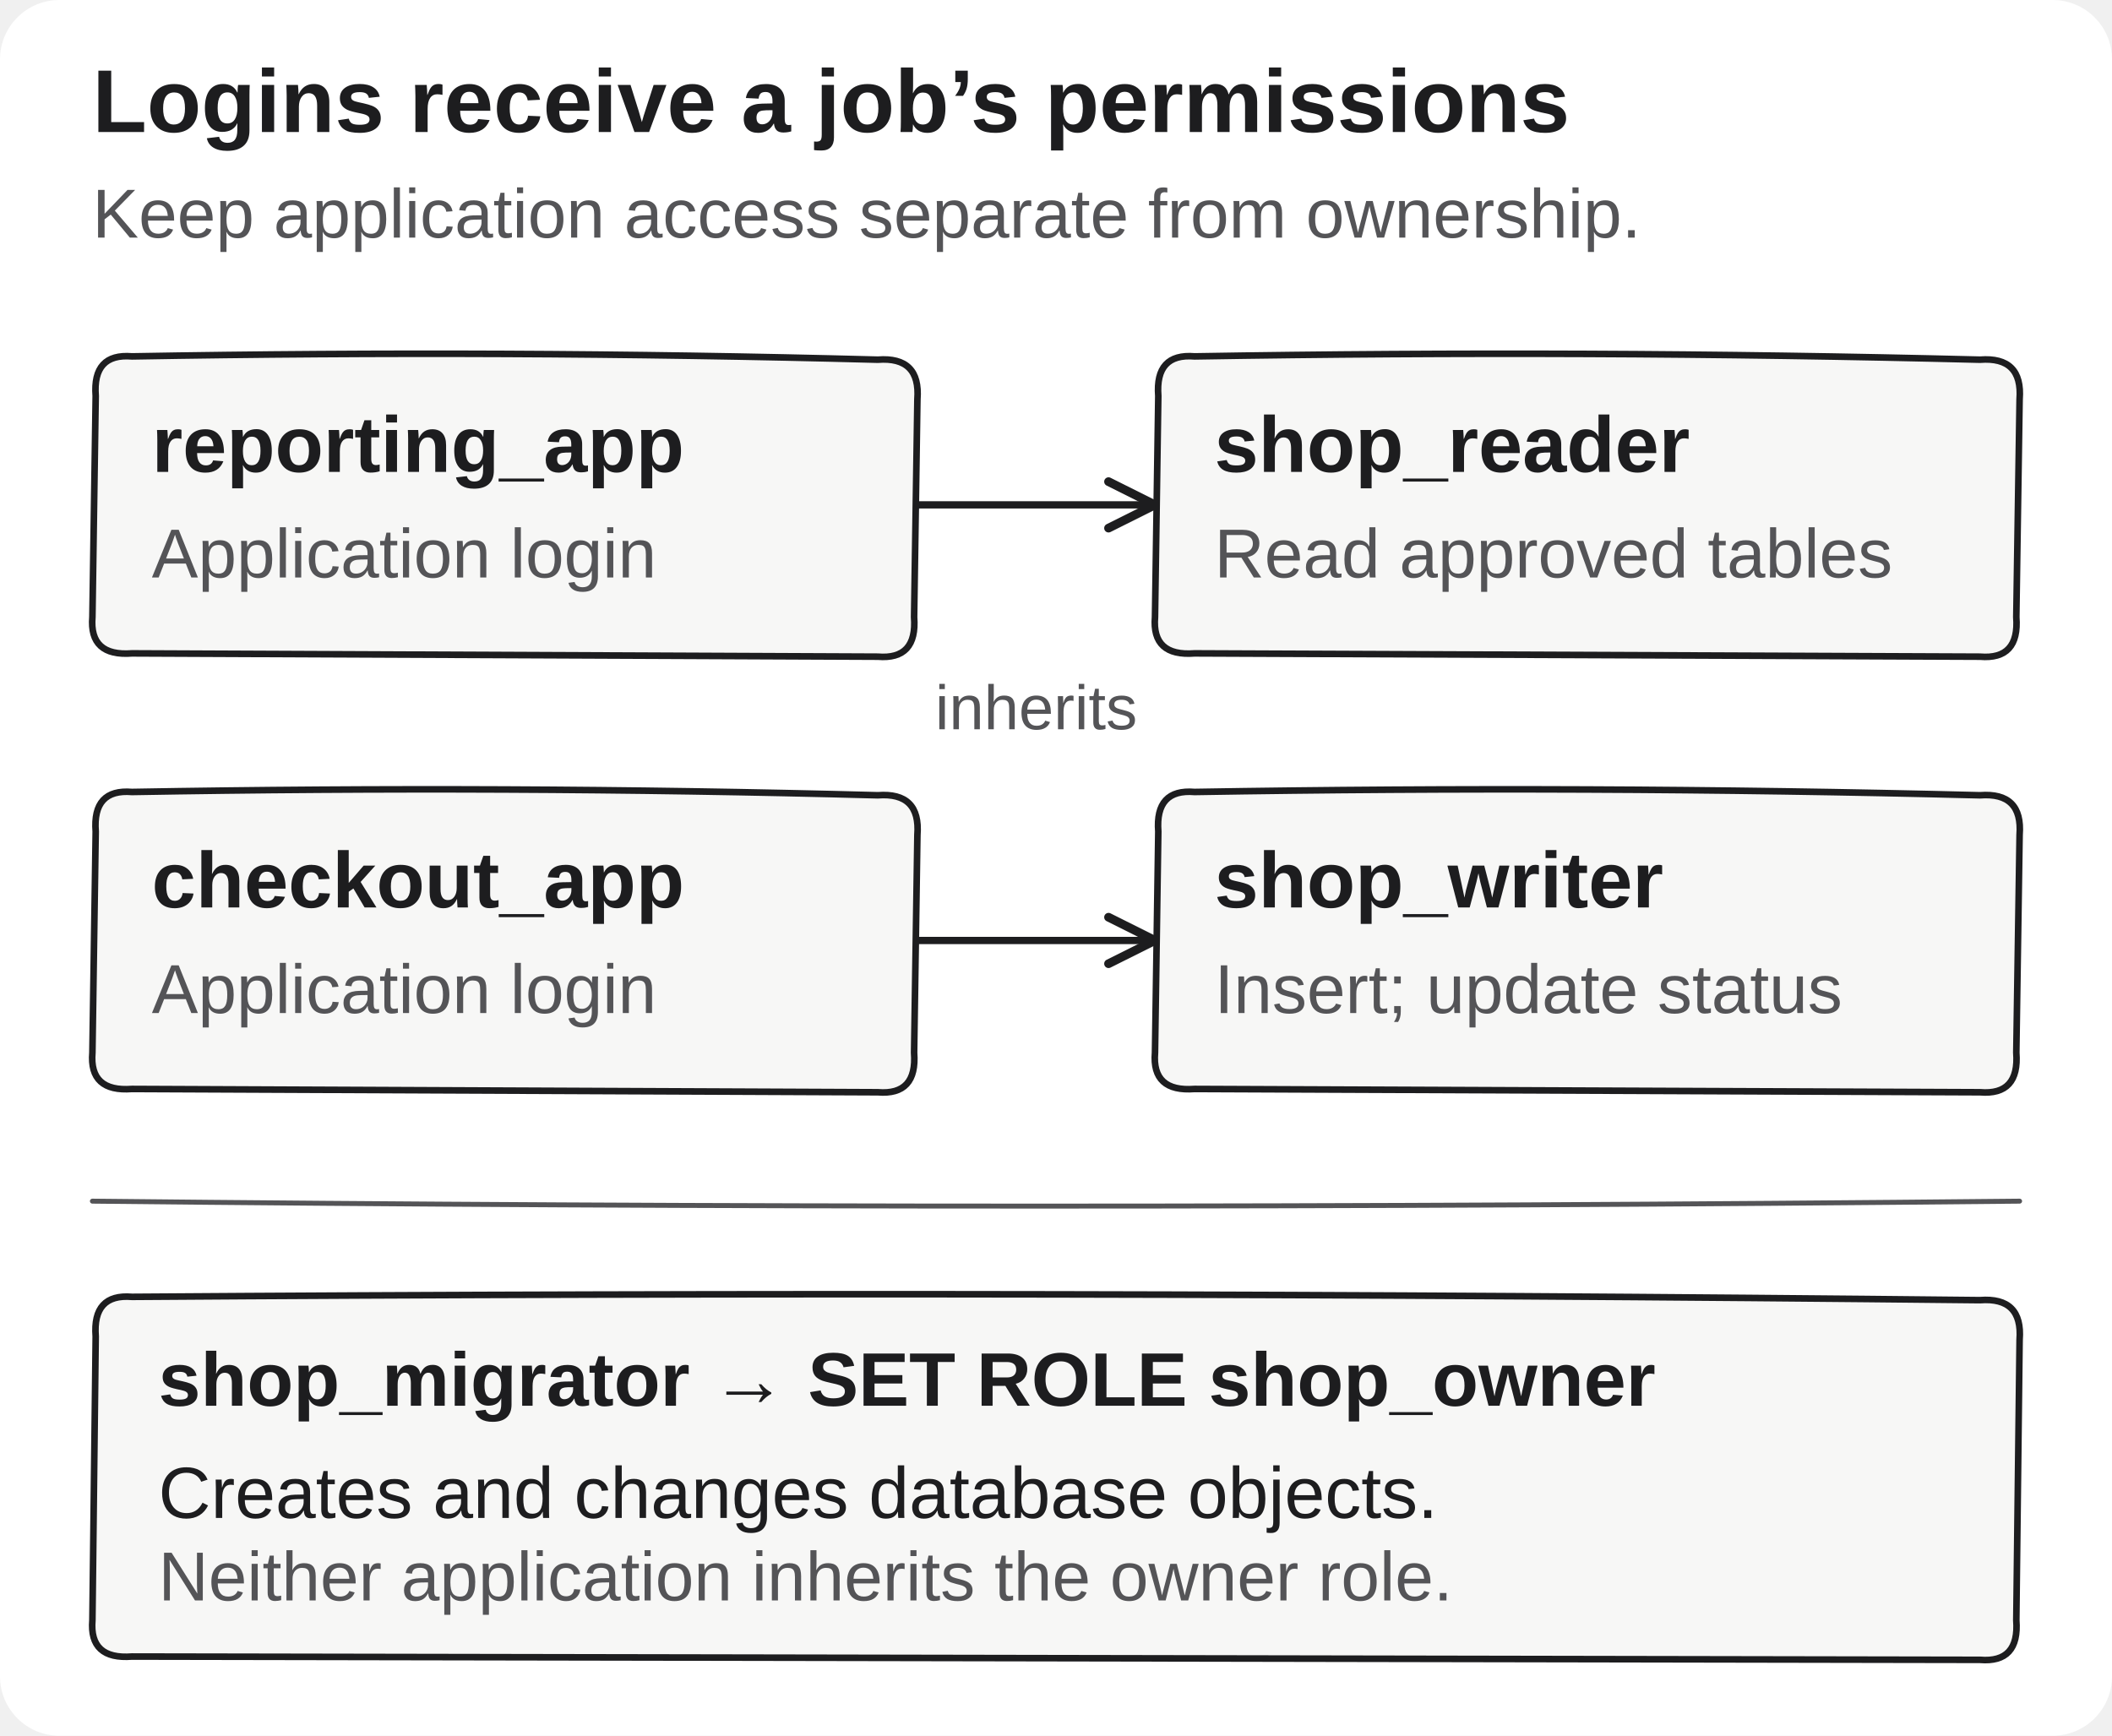
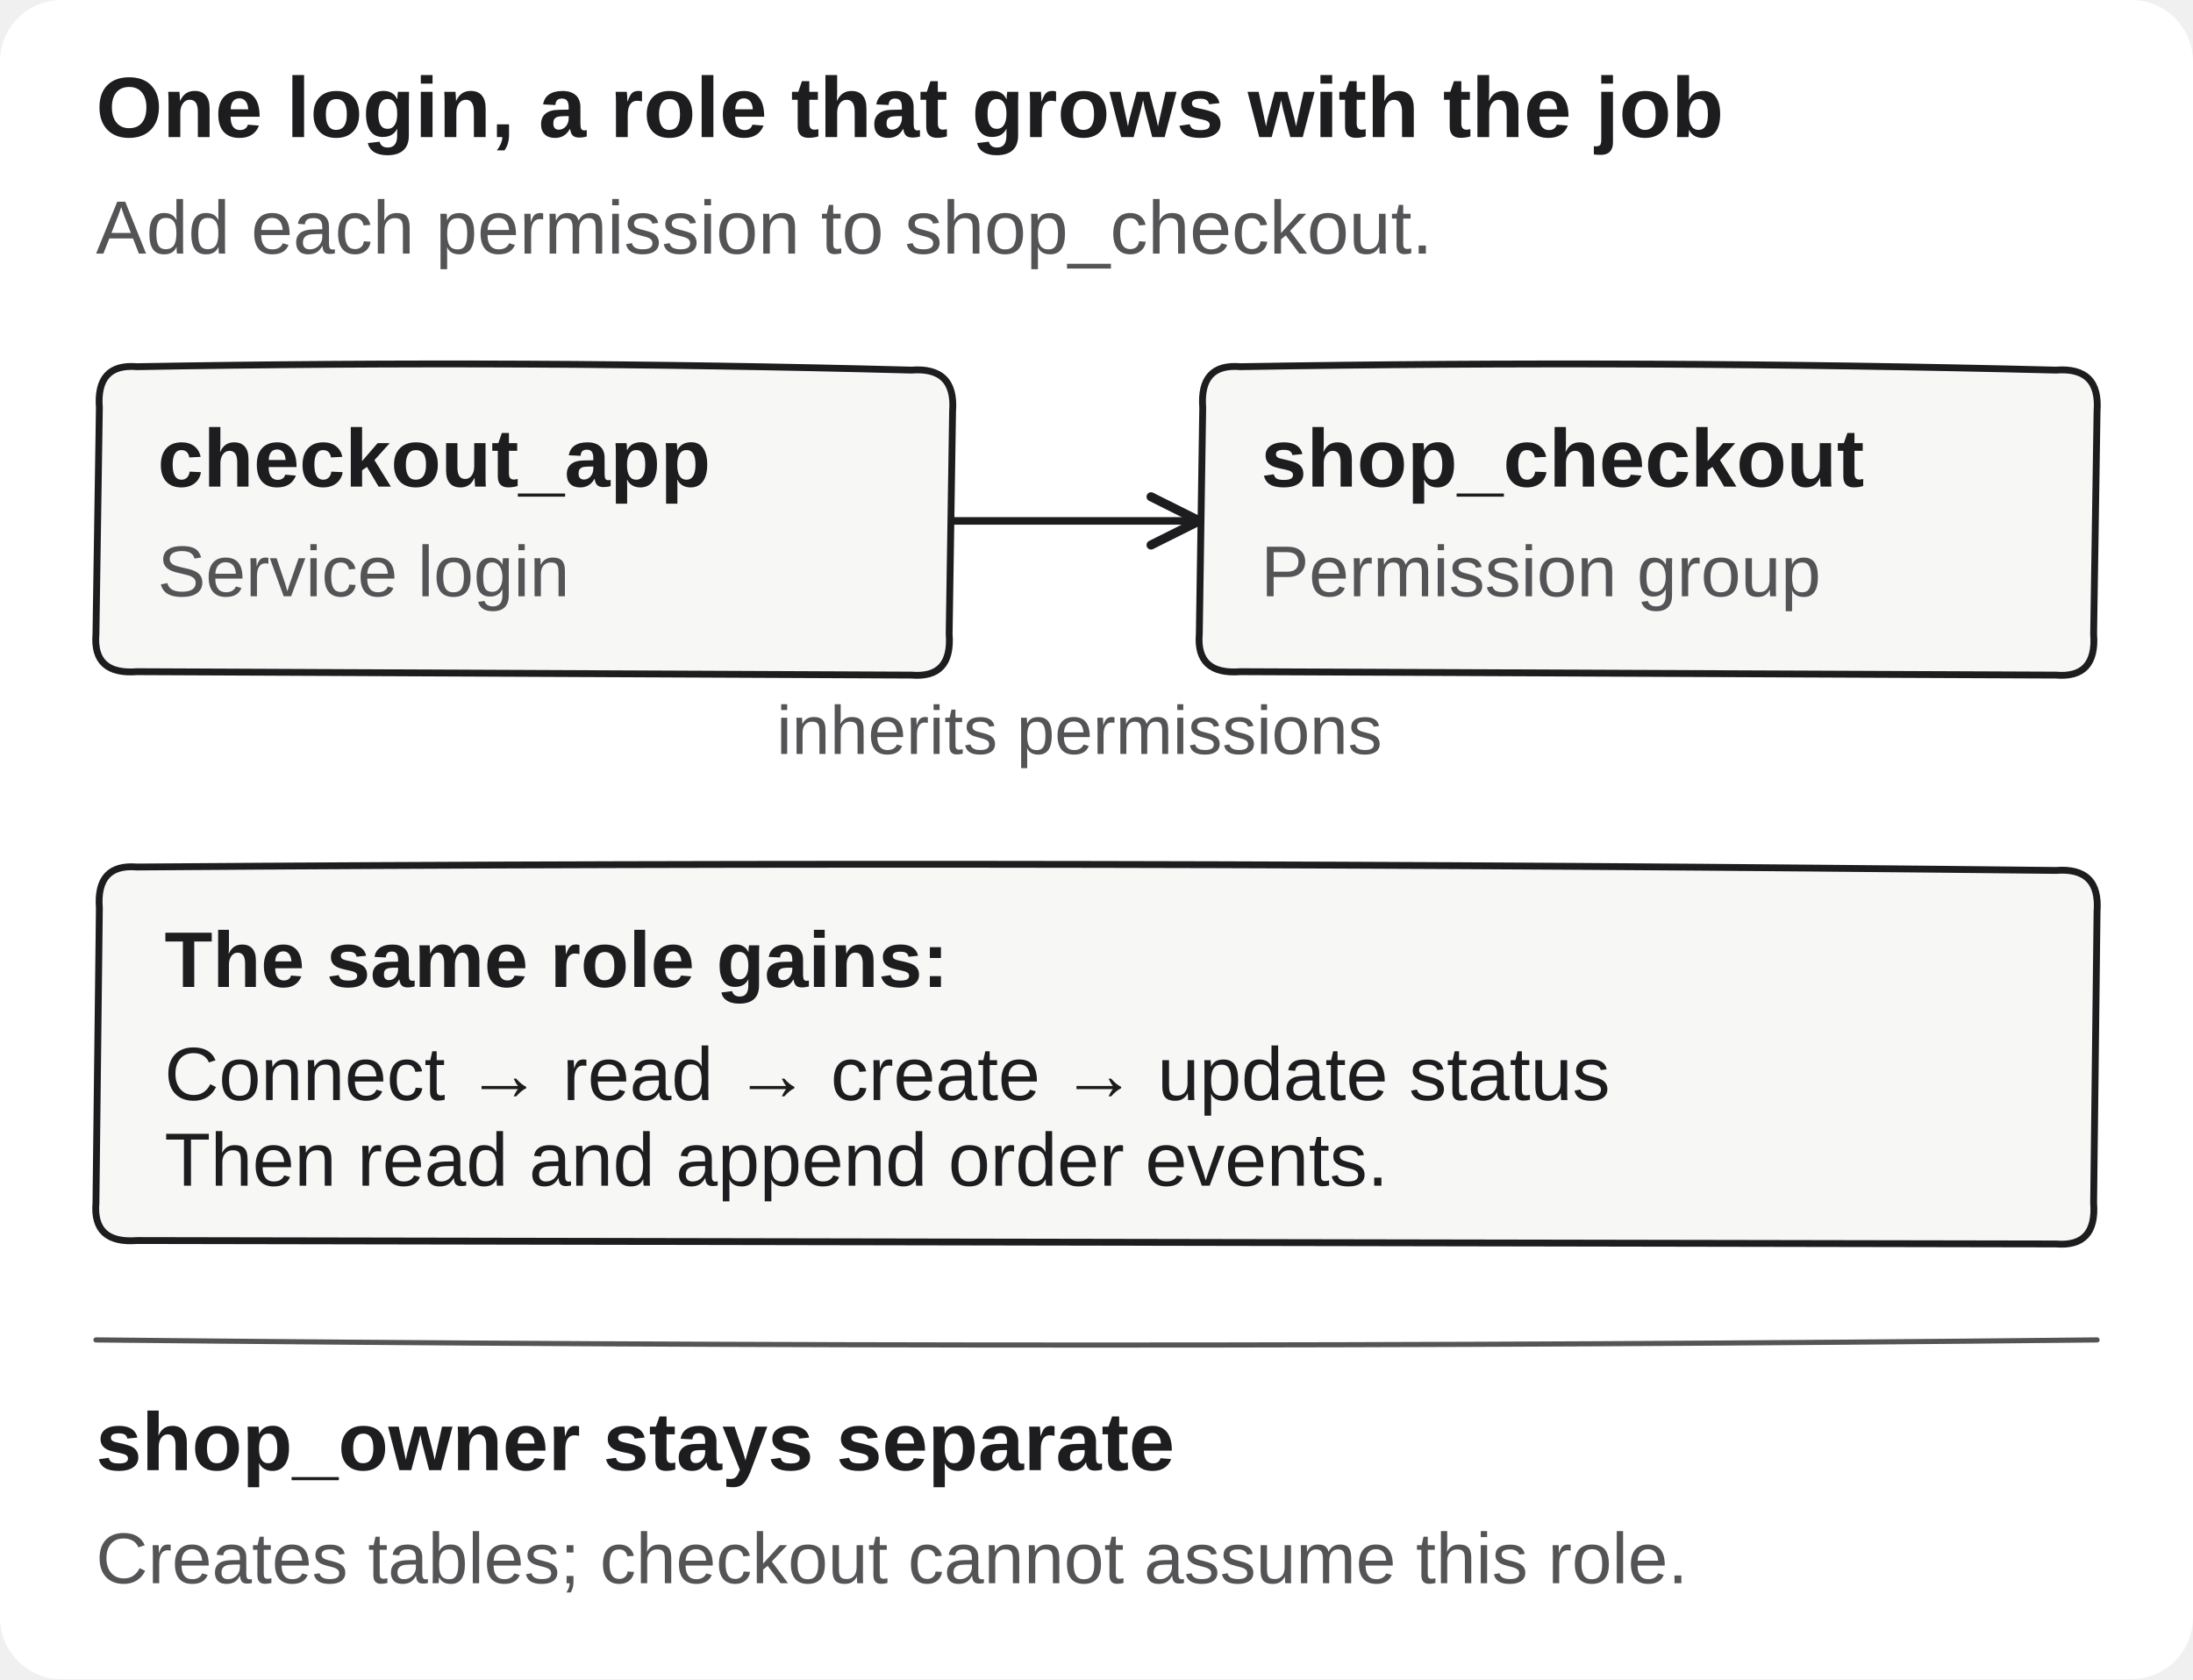
- <svg xmlns="http://www.w3.org/2000/svg" width="640" height="526" viewBox="0 0 640 526" role="img" aria-labelledby="title desc">
+ <svg xmlns="http://www.w3.org/2000/svg" width="640" height="490" viewBox="0 0 640 490" role="img" aria-labelledby="title desc">
  <defs>
    <marker id="arrow" viewBox="0 0 10 10" refX="9" refY="5" markerWidth="8" markerHeight="8" orient="auto-start-reverse">
      <path d="M1 1 L9 5 L1 9" fill="none" stroke="#1d1d1f" stroke-width="1.5" stroke-linecap="round" stroke-linejoin="round" />
    </marker>
  </defs>
-   <rect width="640" height="526" rx="18" fill="#ffffff" />
+   <rect width="640" height="490" rx="18" fill="#ffffff" />
  <g font-family="Trebuchet MS, Arial, sans-serif" stroke-linecap="round" stroke-linejoin="round">
-     <text x="28" y="40" font-size="27" font-weight="600" text-anchor="start" fill="#1d1d1f">Logins receive a job’s permissions</text>
-     <text x="28" y="72" font-size="21" font-weight="400" text-anchor="start" fill="#545457">Keep application access separate from ownership.</text>
-     <path d="M40 108 Q153.0 106 266 109 Q279 108 278 121 L277 187 Q278 200 266 199 L40 198 Q27 199 28 187 L29 120 Q28 107 40 108 Z" fill="#f7f7f6" stroke="#1d1d1f" stroke-width="2" />
-     <text x="46" y="143" font-size="24" font-weight="600" text-anchor="start" fill="#1d1d1f">reporting_app</text>
-     <text x="46" y="175" font-size="21" font-weight="400" text-anchor="start" fill="#545457">Application login</text>
-     <path d="M362 108 Q481.0 106 600 109 Q613 108 612 121 L611 187 Q612 200 600 199 L362 198 Q349 199 350 187 L351 120 Q350 107 362 108 Z" fill="#f7f7f6" stroke="#1d1d1f" stroke-width="2" />
-     <text x="368" y="143" font-size="24" font-weight="600" text-anchor="start" fill="#1d1d1f">shop_reader</text>
-     <text x="368" y="175" font-size="21" font-weight="400" text-anchor="start" fill="#545457">Read approved tables</text>
-     <path d="M278 153 L350 153" fill="none" stroke="#1d1d1f" stroke-width="2.2" marker-end="url(#arrow)" />
-     <path d="M40 240 Q153.0 238 266 241 Q279 240 278 253 L277 319 Q278 332 266 331 L40 330 Q27 331 28 319 L29 252 Q28 239 40 240 Z" fill="#f7f7f6" stroke="#1d1d1f" stroke-width="2" />
-     <text x="46" y="275" font-size="24" font-weight="600" text-anchor="start" fill="#1d1d1f">checkout_app</text>
-     <text x="46" y="307" font-size="21" font-weight="400" text-anchor="start" fill="#545457">Application login</text>
-     <path d="M362 240 Q481.0 238 600 241 Q613 240 612 253 L611 319 Q612 332 600 331 L362 330 Q349 331 350 319 L351 252 Q350 239 362 240 Z" fill="#f7f7f6" stroke="#1d1d1f" stroke-width="2" />
-     <text x="368" y="275" font-size="24" font-weight="600" text-anchor="start" fill="#1d1d1f">shop_writer</text>
-     <text x="368" y="307" font-size="21" font-weight="400" text-anchor="start" fill="#545457">Insert; update status</text>
-     <path d="M278 285 L350 285" fill="none" stroke="#1d1d1f" stroke-width="2.2" marker-end="url(#arrow)" />
-     <text x="314" y="221" font-size="19" font-weight="400" text-anchor="middle" fill="#545457">inherits</text>
-     <path d="M28 364 Q310 367 612 364" fill="none" stroke="#545457" stroke-width="1.5" />
-     <path d="M40 393 Q320.0 391 600 394 Q613 393 612 406 L611 491 Q612 504 600 503 L40 502 Q27 503 28 491 L29 405 Q28 392 40 393 Z" fill="#f7f7f6" stroke="#1d1d1f" stroke-width="2" />
-     <text x="48" y="426" font-size="23" font-weight="600" text-anchor="start" fill="#1d1d1f">shop_migrator → SET ROLE shop_owner</text>
-     <text x="48" y="460" font-size="22" font-weight="400" text-anchor="start" fill="#1d1d1f">Creates and changes database objects.</text>
-     <text x="48" y="485" font-size="21" font-weight="400" text-anchor="start" fill="#545457">Neither application inherits the owner role.</text>
+     <text x="28" y="40" font-size="25" font-weight="600" text-anchor="start" fill="#1d1d1f">One login, a role that grows with the job</text>
+     <text x="28" y="74" font-size="22" font-weight="400" text-anchor="start" fill="#545457">Add each permission to shop_checkout.</text>
+     <path d="M40 107 Q153.0 105 266 108 Q279 107 278 120 L277 185 Q278 198 266 197 L40 196 Q27 197 28 185 L29 119 Q28 106 40 107 Z" fill="#f7f7f6" stroke="#1d1d1f" stroke-width="2" />
+     <text x="46" y="142" font-size="24" font-weight="600" text-anchor="start" fill="#1d1d1f">checkout_app</text>
+     <text x="46" y="174" font-size="21" font-weight="400" text-anchor="start" fill="#545457">Service login</text>
+     <path d="M362 107 Q481.0 105 600 108 Q613 107 612 120 L611 185 Q612 198 600 197 L362 196 Q349 197 350 185 L351 119 Q350 106 362 107 Z" fill="#f7f7f6" stroke="#1d1d1f" stroke-width="2" />
+     <text x="368" y="142" font-size="24" font-weight="600" text-anchor="start" fill="#1d1d1f">shop_checkout</text>
+     <text x="368" y="174" font-size="21" font-weight="400" text-anchor="start" fill="#545457">Permission group</text>
+     <path d="M278 152 L350 152" fill="none" stroke="#1d1d1f" stroke-width="2.2" marker-end="url(#arrow)" />
+     <text x="315" y="220" font-size="20" font-weight="400" text-anchor="middle" fill="#545457">inherits permissions</text>
+     <path d="M40 253 Q320.0 251 600 254 Q613 253 612 266 L611 351 Q612 364 600 363 L40 362 Q27 363 28 351 L29 265 Q28 252 40 253 Z" fill="#f7f7f6" stroke="#1d1d1f" stroke-width="2" />
+     <text x="48" y="288" font-size="23" font-weight="600" text-anchor="start" fill="#1d1d1f">The same role gains:</text>
+     <text x="48" y="321" font-size="22" font-weight="400" text-anchor="start" fill="#1d1d1f">Connect → read → create → update status</text>
+     <text x="48" y="346" font-size="22" font-weight="400" text-anchor="start" fill="#1d1d1f">Then read and append order events.</text>
+     <path d="M28 391 Q320 394 612 391" fill="none" stroke="#545457" stroke-width="1.5" />
+     <text x="28" y="429" font-size="24" font-weight="600" text-anchor="start" fill="#1d1d1f">shop_owner stays separate</text>
+     <text x="28" y="462" font-size="21" font-weight="400" text-anchor="start" fill="#545457">Creates tables; checkout cannot assume this role.</text>
  </g>
</svg>
